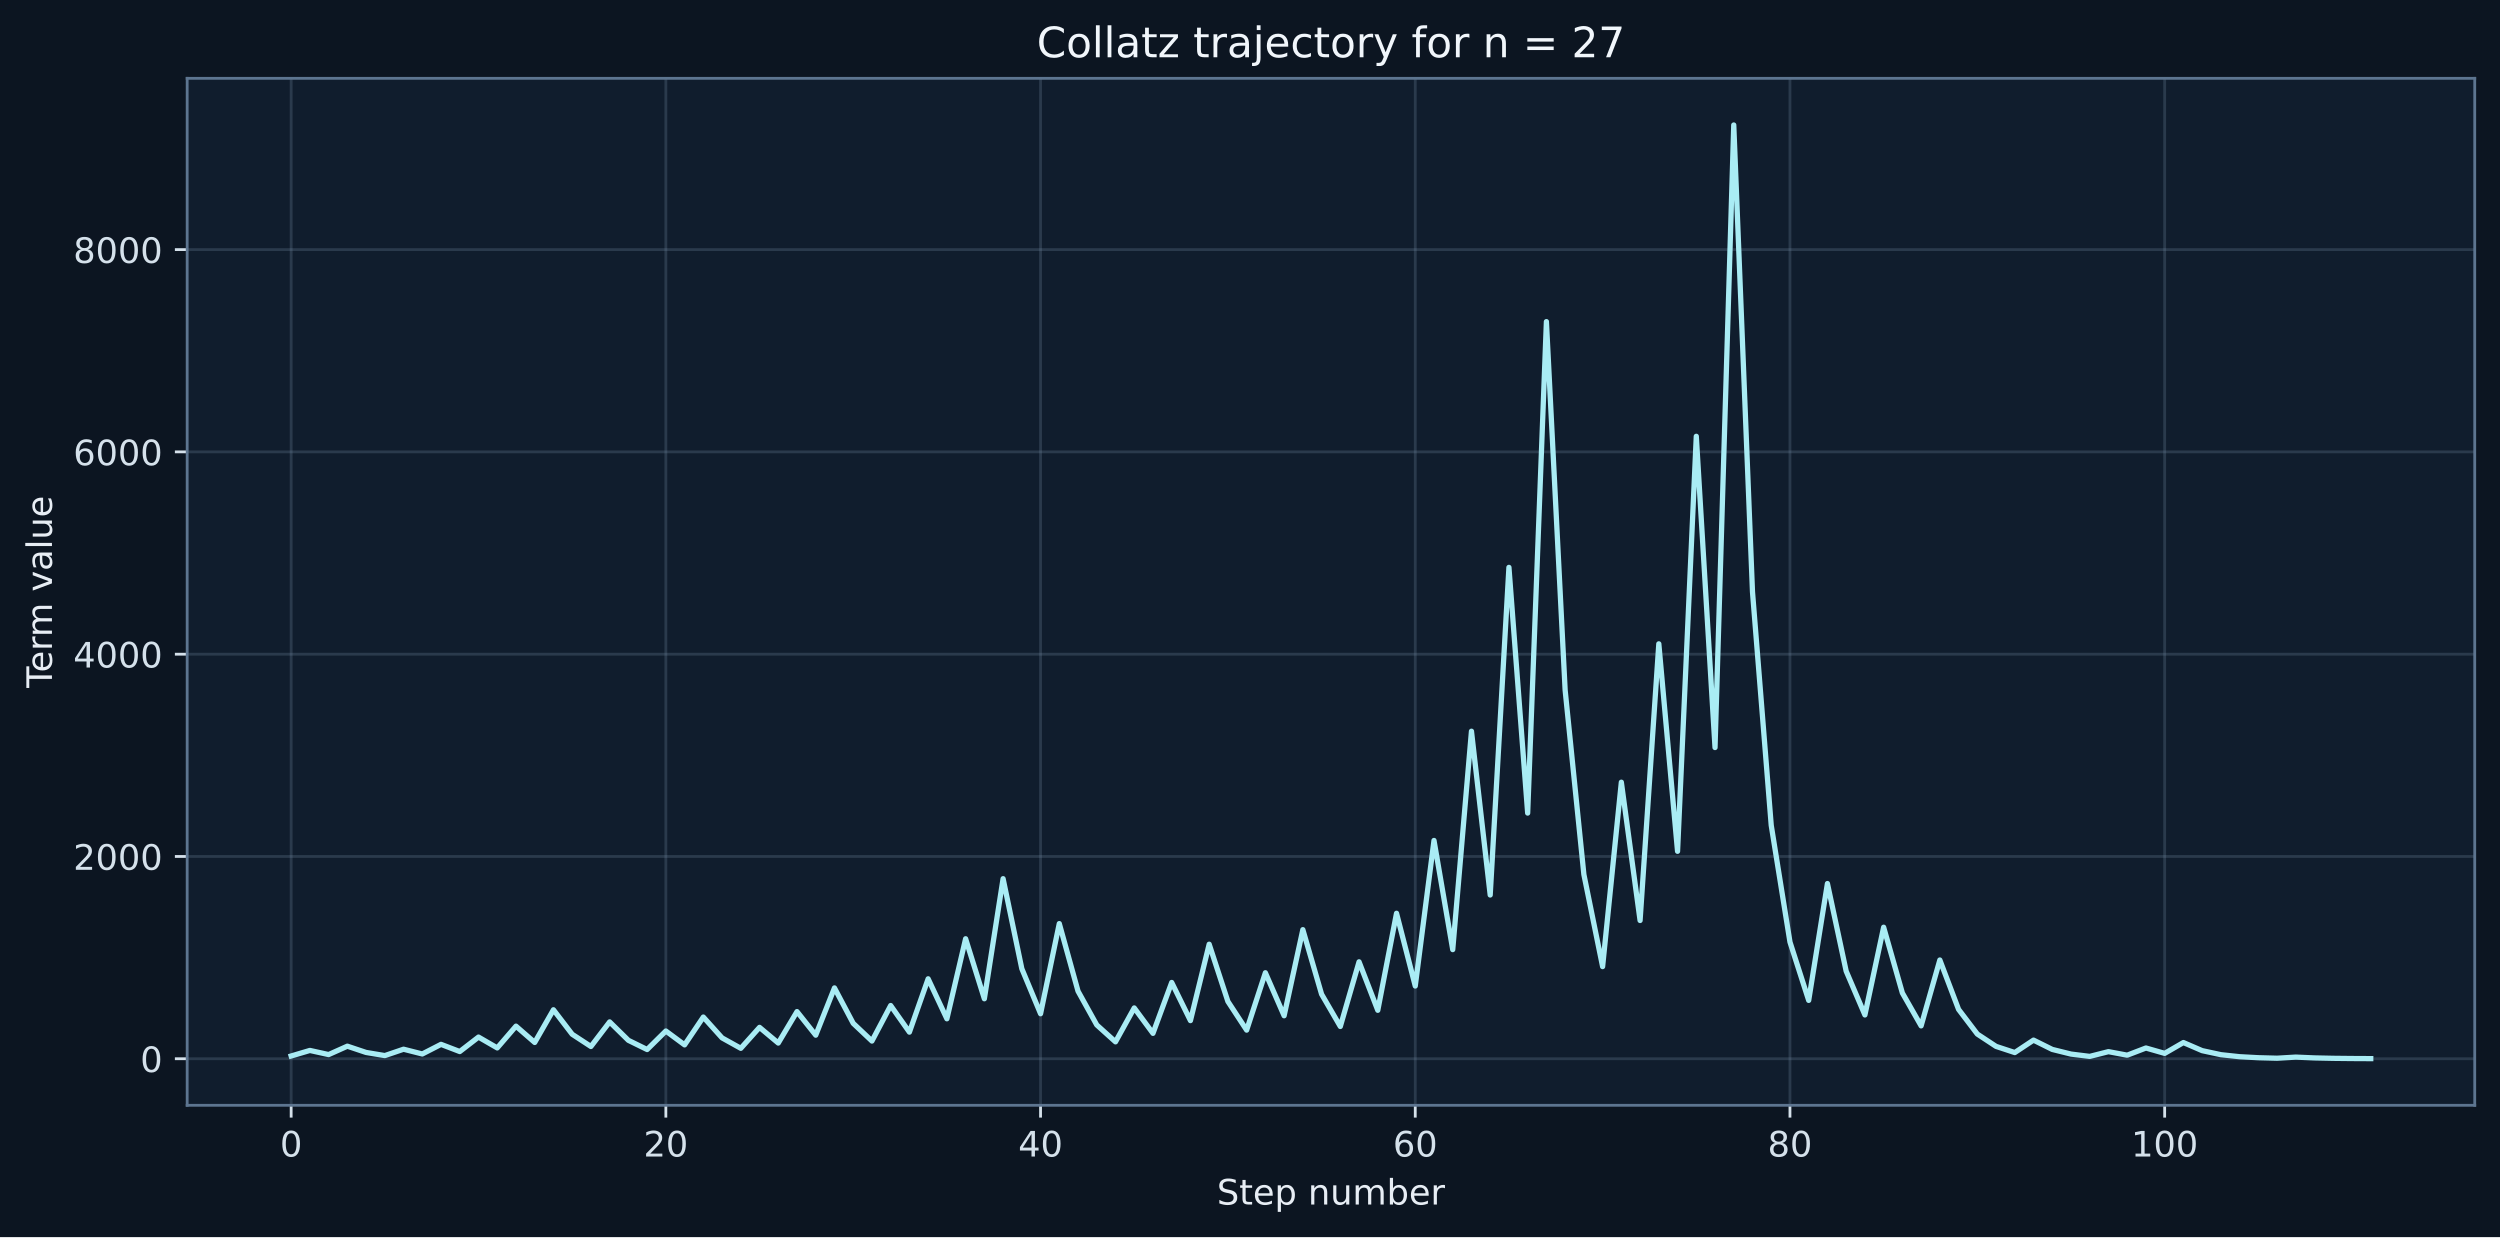
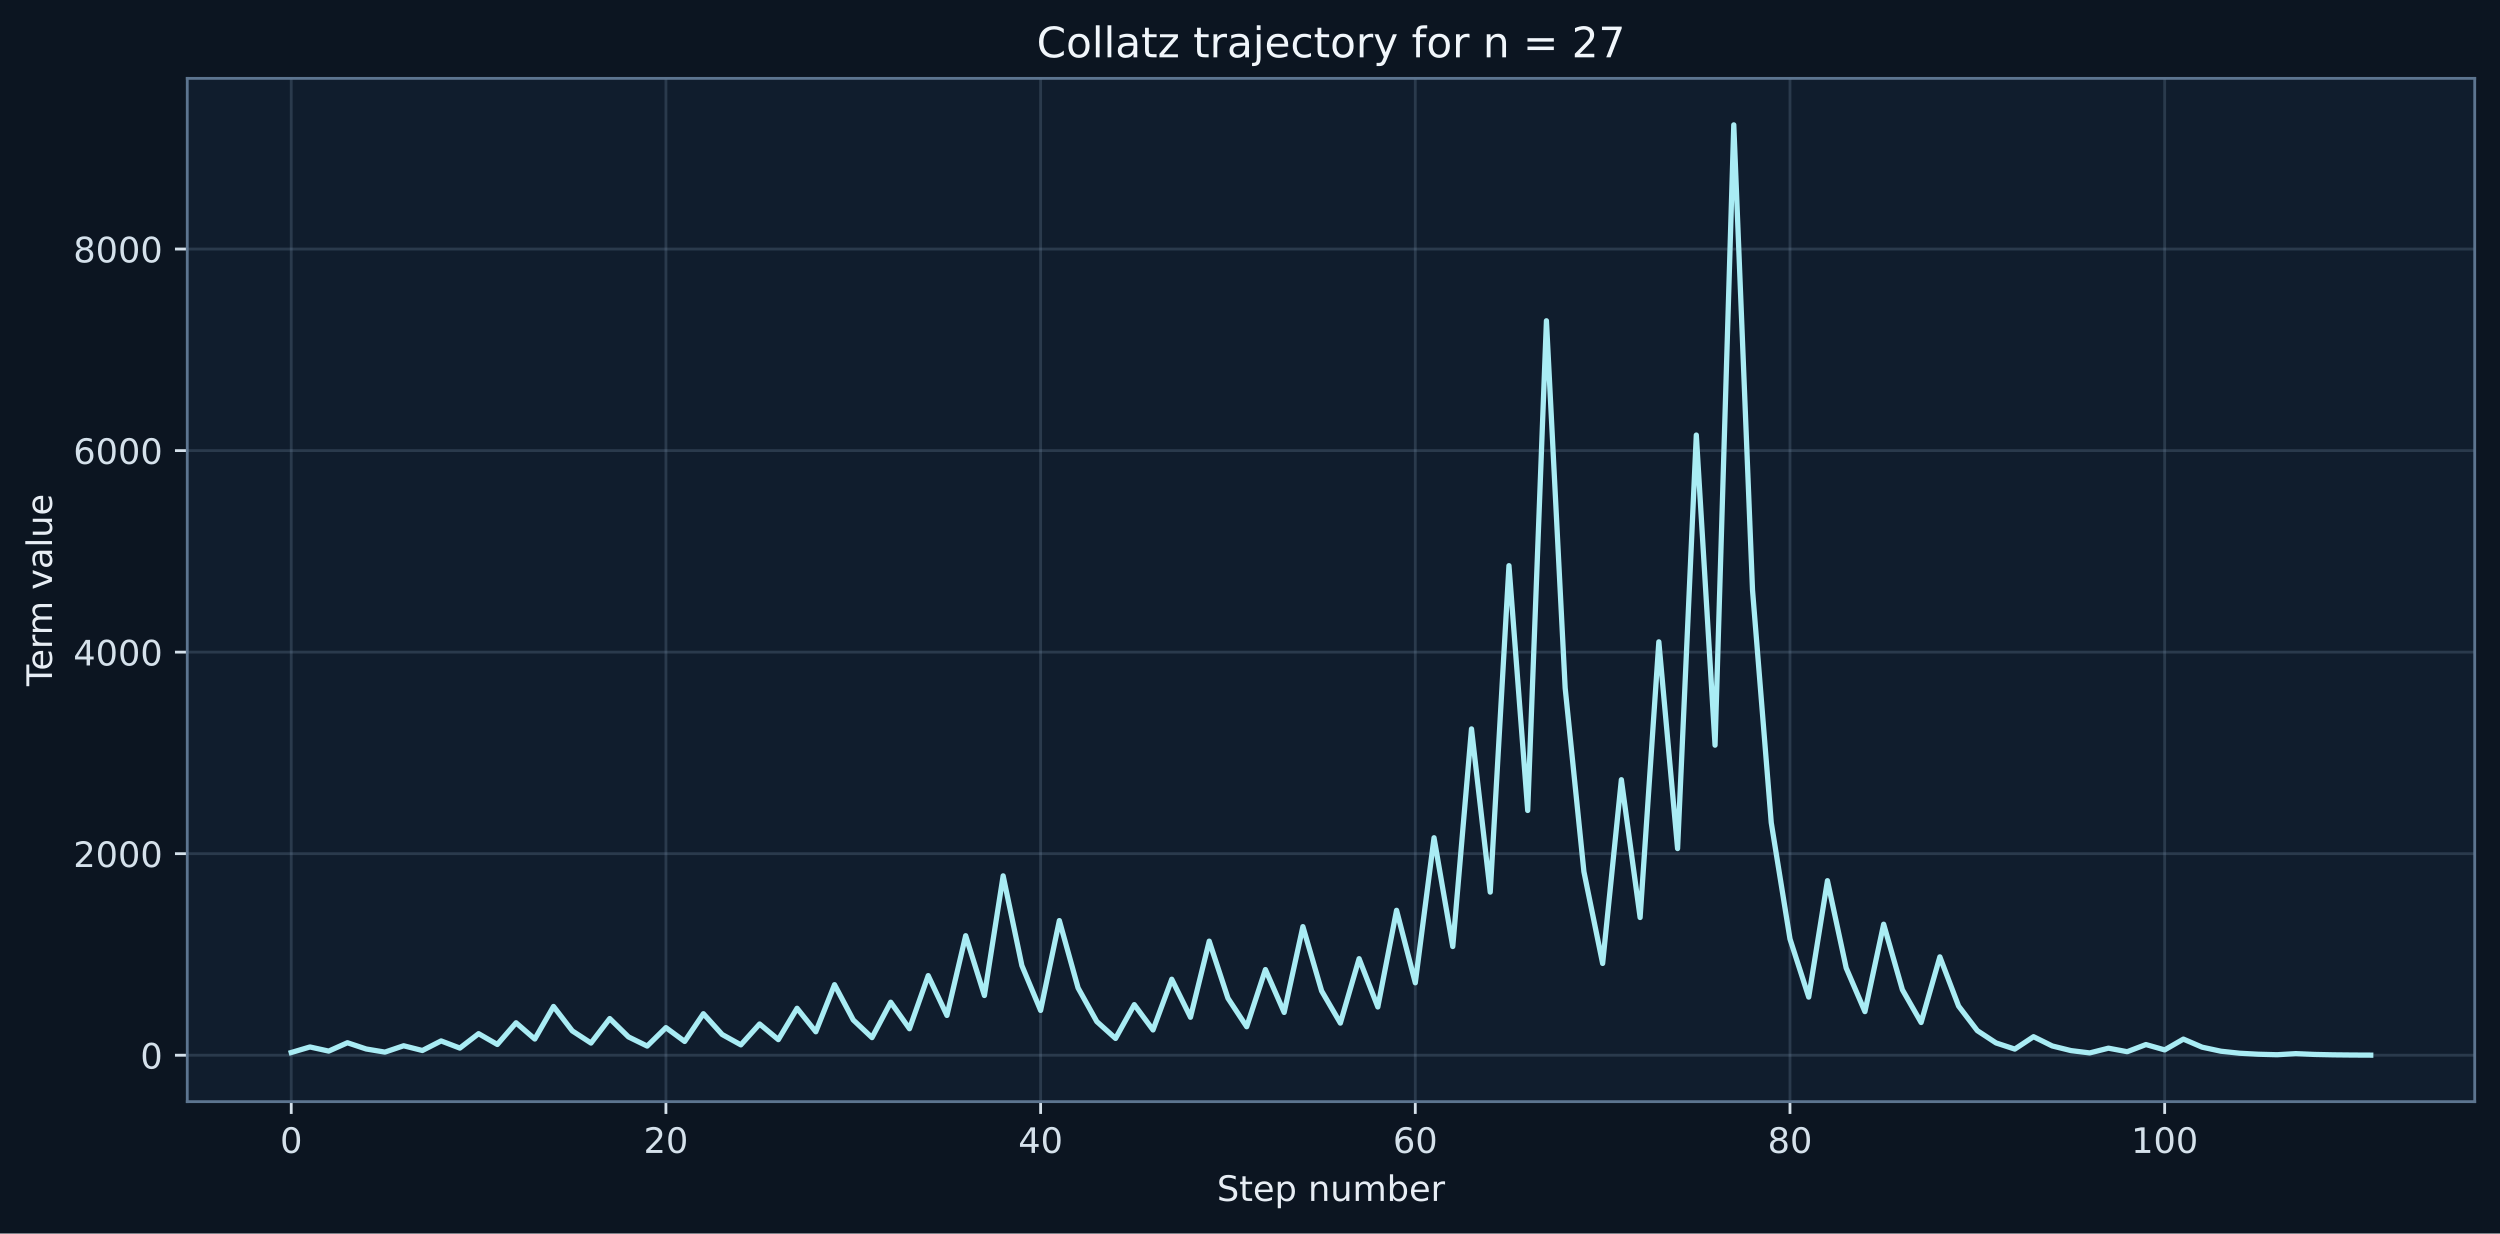
- <svg xmlns="http://www.w3.org/2000/svg" xmlns:xlink="http://www.w3.org/1999/xlink" width="712.288pt" height="352.474pt" viewBox="0 0 712.288 352.474" version="1.1">
+ <svg xmlns="http://www.w3.org/2000/svg" xmlns:xlink="http://www.w3.org/1999/xlink" width="711.928pt" height="351.274pt" viewBox="0 0 711.928 351.274" version="1.1">
  <defs>
    <style type="text/css">*{stroke-linejoin: round; stroke-linecap: butt}</style>
  </defs>
  <g id="figure_1">
    <g id="patch_1">
-       <path d="M 0 352.474  L 712.288 352.474  L 712.288 0  L 0 0  z " style="fill: #0c1521" />
+       <path d="M 0 351.274  L 711.928 351.274  L 711.928 0  L 0 0  z " style="fill: #0c1521" />
    </g>
    <g id="axes_1">
      <g id="patch_2">
-         <path d="M 53.328 314.918  L 705.088 314.918  L 705.088 22.318  L 53.328 22.318  z " style="fill: #101d2d" />
+         <path d="M 53.328 313.718  L 704.728 313.718  L 704.728 22.318  L 53.328 22.318  z " style="fill: #101d2d" />
      </g>
      <g id="matplotlib.axis_1">
        <g id="xtick_1">
          <g id="line2d_1">
-             <path d="M 82.954 314.918  L 82.954 22.318  " clip-path="url(#pbaf31ccb23)" style="fill: none; stroke: #7890a8; stroke-opacity: 0.25; stroke-width: 0.8; stroke-linecap: square" />
+             <path d="M 82.937 313.718  L 82.937 22.318  " clip-path="url(#pb52a58d9bf)" style="fill: none; stroke: #7890a8; stroke-opacity: 0.25; stroke-width: 0.8; stroke-linecap: square" />
          </g>
          <g id="line2d_2">
            <defs>
-               <path id="me845c87d7f" d="M 0 0  L 0 3.5  " style="stroke: #d5e1eb; stroke-width: 0.8" />
+               <path id="m2ff0a67475" d="M 0 0  L 0 3.5  " style="stroke: #d5e1eb; stroke-width: 0.8" />
            </defs>
            <g>
-               <use xlink:href="#me845c87d7f" x="82.954" y="314.918" style="fill: #d5e1eb; stroke: #d5e1eb; stroke-width: 0.8" />
+               <use xlink:href="#m2ff0a67475" x="82.937" y="313.718" style="fill: #d5e1eb; stroke: #d5e1eb; stroke-width: 0.8" />
            </g>
          </g>
          <g id="text_1">
-             <g style="fill: #d5e1eb" transform="translate(79.77233 329.5166) scale(0.1 -0.1)">
+             <g style="fill: #d5e1eb" transform="translate(79.75597 328.3166) scale(0.1 -0.1)">
              <defs>
                <path id="DejaVuSans-30" d="M 2034 4250  Q 1547 4250 1301 3770  Q 1056 3291 1056 2328  Q 1056 1369 1301 889  Q 1547 409 2034 409  Q 2525 409 2770 889  Q 3016 1369 3016 2328  Q 3016 3291 2770 3770  Q 2525 4250 2034 4250  z M 2034 4750  Q 2819 4750 3233 4129  Q 3647 3509 3647 2328  Q 3647 1150 3233 529  Q 2819 -91 2034 -91  Q 1250 -91 836 529  Q 422 1150 422 2328  Q 422 3509 836 4129  Q 1250 4750 2034 4750  z " transform="scale(0.015625)" />
              </defs>
              <use xlink:href="#DejaVuSans-30" />
            </g>
          </g>
        </g>
        <g id="xtick_2">
          <g id="line2d_3">
-             <path d="M 189.712 314.918  L 189.712 22.318  " clip-path="url(#pbaf31ccb23)" style="fill: none; stroke: #7890a8; stroke-opacity: 0.25; stroke-width: 0.8; stroke-linecap: square" />
+             <path d="M 189.637 313.718  L 189.637 22.318  " clip-path="url(#pb52a58d9bf)" style="fill: none; stroke: #7890a8; stroke-opacity: 0.25; stroke-width: 0.8; stroke-linecap: square" />
          </g>
          <g id="line2d_4">
            <g>
-               <use xlink:href="#me845c87d7f" x="189.712" y="314.918" style="fill: #d5e1eb; stroke: #d5e1eb; stroke-width: 0.8" />
+               <use xlink:href="#m2ff0a67475" x="189.637" y="313.718" style="fill: #d5e1eb; stroke: #d5e1eb; stroke-width: 0.8" />
            </g>
          </g>
          <g id="text_2">
-             <g style="fill: #d5e1eb" transform="translate(183.3495 329.5166) scale(0.1 -0.1)">
+             <g style="fill: #d5e1eb" transform="translate(183.2741 328.3166) scale(0.1 -0.1)">
              <defs>
                <path id="DejaVuSans-32" d="M 1228 531  L 3431 531  L 3431 0  L 469 0  L 469 531  Q 828 903 1448 1529  Q 2069 2156 2228 2338  Q 2531 2678 2651 2914  Q 2772 3150 2772 3378  Q 2772 3750 2511 3984  Q 2250 4219 1831 4219  Q 1534 4219 1204 4116  Q 875 4013 500 3803  L 500 4441  Q 881 4594 1212 4672  Q 1544 4750 1819 4750  Q 2544 4750 2975 4387  Q 3406 4025 3406 3419  Q 3406 3131 3298 2873  Q 3191 2616 2906 2266  Q 2828 2175 2409 1742  Q 1991 1309 1228 531  z " transform="scale(0.015625)" />
              </defs>
              <use xlink:href="#DejaVuSans-32" />
              <use xlink:href="#DejaVuSans-30" transform="translate(63.62305 0)" />
            </g>
          </g>
        </g>
        <g id="xtick_3">
          <g id="line2d_5">
-             <path d="M 296.47 314.918  L 296.47 22.318  " clip-path="url(#pbaf31ccb23)" style="fill: none; stroke: #7890a8; stroke-opacity: 0.25; stroke-width: 0.8; stroke-linecap: square" />
+             <path d="M 296.336 313.718  L 296.336 22.318  " clip-path="url(#pb52a58d9bf)" style="fill: none; stroke: #7890a8; stroke-opacity: 0.25; stroke-width: 0.8; stroke-linecap: square" />
          </g>
          <g id="line2d_6">
            <g>
-               <use xlink:href="#me845c87d7f" x="296.47" y="314.918" style="fill: #d5e1eb; stroke: #d5e1eb; stroke-width: 0.8" />
+               <use xlink:href="#m2ff0a67475" x="296.336" y="313.718" style="fill: #d5e1eb; stroke: #d5e1eb; stroke-width: 0.8" />
            </g>
          </g>
          <g id="text_3">
-             <g style="fill: #d5e1eb" transform="translate(290.1079 329.5166) scale(0.1 -0.1)">
+             <g style="fill: #d5e1eb" transform="translate(289.9736 328.3166) scale(0.1 -0.1)">
              <defs>
                <path id="DejaVuSans-34" d="M 2419 4116  L 825 1625  L 2419 1625  L 2419 4116  z M 2253 4666  L 3047 4666  L 3047 1625  L 3713 1625  L 3713 1100  L 3047 1100  L 3047 0  L 2419 0  L 2419 1100  L 313 1100  L 313 1709  L 2253 4666  z " transform="scale(0.015625)" />
              </defs>
              <use xlink:href="#DejaVuSans-34" />
              <use xlink:href="#DejaVuSans-30" transform="translate(63.62305 0)" />
            </g>
          </g>
        </g>
        <g id="xtick_4">
          <g id="line2d_7">
-             <path d="M 403.229 314.918  L 403.229 22.318  " clip-path="url(#pbaf31ccb23)" style="fill: none; stroke: #7890a8; stroke-opacity: 0.25; stroke-width: 0.8; stroke-linecap: square" />
+             <path d="M 403.035 313.718  L 403.035 22.318  " clip-path="url(#pb52a58d9bf)" style="fill: none; stroke: #7890a8; stroke-opacity: 0.25; stroke-width: 0.8; stroke-linecap: square" />
          </g>
          <g id="line2d_8">
            <g>
-               <use xlink:href="#me845c87d7f" x="403.229" y="314.918" style="fill: #d5e1eb; stroke: #d5e1eb; stroke-width: 0.8" />
+               <use xlink:href="#m2ff0a67475" x="403.035" y="313.718" style="fill: #d5e1eb; stroke: #d5e1eb; stroke-width: 0.8" />
            </g>
          </g>
          <g id="text_4">
-             <g style="fill: #d5e1eb" transform="translate(396.8663 329.5166) scale(0.1 -0.1)">
+             <g style="fill: #d5e1eb" transform="translate(396.673 328.3166) scale(0.1 -0.1)">
              <defs>
                <path id="DejaVuSans-36" d="M 2113 2584  Q 1688 2584 1439 2293  Q 1191 2003 1191 1497  Q 1191 994 1439 701  Q 1688 409 2113 409  Q 2538 409 2786 701  Q 3034 994 3034 1497  Q 3034 2003 2786 2293  Q 2538 2584 2113 2584  z M 3366 4563  L 3366 3988  Q 3128 4100 2886 4159  Q 2644 4219 2406 4219  Q 1781 4219 1451 3797  Q 1122 3375 1075 2522  Q 1259 2794 1537 2939  Q 1816 3084 2150 3084  Q 2853 3084 3261 2657  Q 3669 2231 3669 1497  Q 3669 778 3244 343  Q 2819 -91 2113 -91  Q 1303 -91 875 529  Q 447 1150 447 2328  Q 447 3434 972 4092  Q 1497 4750 2381 4750  Q 2619 4750 2861 4703  Q 3103 4656 3366 4563  z " transform="scale(0.015625)" />
              </defs>
              <use xlink:href="#DejaVuSans-36" />
              <use xlink:href="#DejaVuSans-30" transform="translate(63.62305 0)" />
            </g>
          </g>
        </g>
        <g id="xtick_5">
          <g id="line2d_9">
-             <path d="M 509.987 314.918  L 509.987 22.318  " clip-path="url(#pbaf31ccb23)" style="fill: none; stroke: #7890a8; stroke-opacity: 0.25; stroke-width: 0.8; stroke-linecap: square" />
+             <path d="M 509.735 313.718  L 509.735 22.318  " clip-path="url(#pb52a58d9bf)" style="fill: none; stroke: #7890a8; stroke-opacity: 0.25; stroke-width: 0.8; stroke-linecap: square" />
          </g>
          <g id="line2d_10">
            <g>
-               <use xlink:href="#me845c87d7f" x="509.987" y="314.918" style="fill: #d5e1eb; stroke: #d5e1eb; stroke-width: 0.8" />
+               <use xlink:href="#m2ff0a67475" x="509.735" y="313.718" style="fill: #d5e1eb; stroke: #d5e1eb; stroke-width: 0.8" />
            </g>
          </g>
          <g id="text_5">
-             <g style="fill: #d5e1eb" transform="translate(503.6247 329.5166) scale(0.1 -0.1)">
+             <g style="fill: #d5e1eb" transform="translate(503.3724 328.3166) scale(0.1 -0.1)">
              <defs>
                <path id="DejaVuSans-38" d="M 2034 2216  Q 1584 2216 1326 1975  Q 1069 1734 1069 1313  Q 1069 891 1326 650  Q 1584 409 2034 409  Q 2484 409 2743 651  Q 3003 894 3003 1313  Q 3003 1734 2745 1975  Q 2488 2216 2034 2216  z M 1403 2484  Q 997 2584 770 2862  Q 544 3141 544 3541  Q 544 4100 942 4425  Q 1341 4750 2034 4750  Q 2731 4750 3128 4425  Q 3525 4100 3525 3541  Q 3525 3141 3298 2862  Q 3072 2584 2669 2484  Q 3125 2378 3379 2068  Q 3634 1759 3634 1313  Q 3634 634 3220 271  Q 2806 -91 2034 -91  Q 1263 -91 848 271  Q 434 634 434 1313  Q 434 1759 690 2068  Q 947 2378 1403 2484  z M 1172 3481  Q 1172 3119 1398 2916  Q 1625 2713 2034 2713  Q 2441 2713 2670 2916  Q 2900 3119 2900 3481  Q 2900 3844 2670 4047  Q 2441 4250 2034 4250  Q 1625 4250 1398 4047  Q 1172 3844 1172 3481  z " transform="scale(0.015625)" />
              </defs>
              <use xlink:href="#DejaVuSans-38" />
              <use xlink:href="#DejaVuSans-30" transform="translate(63.62305 0)" />
            </g>
          </g>
        </g>
        <g id="xtick_6">
          <g id="line2d_11">
-             <path d="M 616.746 314.918  L 616.746 22.318  " clip-path="url(#pbaf31ccb23)" style="fill: none; stroke: #7890a8; stroke-opacity: 0.25; stroke-width: 0.8; stroke-linecap: square" />
+             <path d="M 616.434 313.718  L 616.434 22.318  " clip-path="url(#pb52a58d9bf)" style="fill: none; stroke: #7890a8; stroke-opacity: 0.25; stroke-width: 0.8; stroke-linecap: square" />
          </g>
          <g id="line2d_12">
            <g>
-               <use xlink:href="#me845c87d7f" x="616.746" y="314.918" style="fill: #d5e1eb; stroke: #d5e1eb; stroke-width: 0.8" />
+               <use xlink:href="#m2ff0a67475" x="616.434" y="313.718" style="fill: #d5e1eb; stroke: #d5e1eb; stroke-width: 0.8" />
            </g>
          </g>
          <g id="text_6">
-             <g style="fill: #d5e1eb" transform="translate(607.2018 329.5166) scale(0.1 -0.1)">
+             <g style="fill: #d5e1eb" transform="translate(606.8906 328.3166) scale(0.1 -0.1)">
              <defs>
                <path id="DejaVuSans-31" d="M 794 531  L 1825 531  L 1825 4091  L 703 3866  L 703 4441  L 1819 4666  L 2450 4666  L 2450 531  L 3481 531  L 3481 0  L 794 0  L 794 531  z " transform="scale(0.015625)" />
              </defs>
              <use xlink:href="#DejaVuSans-31" />
              <use xlink:href="#DejaVuSans-30" transform="translate(63.62305 0)" />
              <use xlink:href="#DejaVuSans-30" transform="translate(127.2461 0)" />
            </g>
          </g>
        </g>
        <g id="text_7">
-           <g style="fill: #e7edf4" transform="translate(346.7198 343.1947) scale(0.1 -0.1)">
+           <g style="fill: #e7edf4" transform="translate(346.5398 341.9947) scale(0.1 -0.1)">
            <defs>
              <path id="DejaVuSans-53" d="M 3425 4513  L 3425 3897  Q 3066 4069 2747 4153  Q 2428 4238 2131 4238  Q 1616 4238 1336 4038  Q 1056 3838 1056 3469  Q 1056 3159 1242 3001  Q 1428 2844 1947 2747  L 2328 2669  Q 3034 2534 3370 2195  Q 3706 1856 3706 1288  Q 3706 609 3251 259  Q 2797 -91 1919 -91  Q 1588 -91 1214 -16  Q 841 59 441 206  L 441 856  Q 825 641 1194 531  Q 1563 422 1919 422  Q 2459 422 2753 634  Q 3047 847 3047 1241  Q 3047 1584 2836 1778  Q 2625 1972 2144 2069  L 1759 2144  Q 1053 2284 737 2584  Q 422 2884 422 3419  Q 422 4038 858 4394  Q 1294 4750 2059 4750  Q 2388 4750 2728 4690  Q 3069 4631 3425 4513  z " transform="scale(0.015625)" />
              <path id="DejaVuSans-74" d="M 1172 4494  L 1172 3500  L 2356 3500  L 2356 3053  L 1172 3053  L 1172 1153  Q 1172 725 1289 603  Q 1406 481 1766 481  L 2356 481  L 2356 0  L 1766 0  Q 1100 0 847 248  Q 594 497 594 1153  L 594 3053  L 172 3053  L 172 3500  L 594 3500  L 594 4494  L 1172 4494  z " transform="scale(0.015625)" />
              <path id="DejaVuSans-65" d="M 3597 1894  L 3597 1613  L 953 1613  Q 991 1019 1311 708  Q 1631 397 2203 397  Q 2534 397 2845 478  Q 3156 559 3463 722  L 3463 178  Q 3153 47 2828 -22  Q 2503 -91 2169 -91  Q 1331 -91 842 396  Q 353 884 353 1716  Q 353 2575 817 3079  Q 1281 3584 2069 3584  Q 2775 3584 3186 3129  Q 3597 2675 3597 1894  z M 3022 2063  Q 3016 2534 2758 2815  Q 2500 3097 2075 3097  Q 1594 3097 1305 2825  Q 1016 2553 972 2059  L 3022 2063  z " transform="scale(0.015625)" />
              <path id="DejaVuSans-70" d="M 1159 525  L 1159 -1331  L 581 -1331  L 581 3500  L 1159 3500  L 1159 2969  Q 1341 3281 1617 3432  Q 1894 3584 2278 3584  Q 2916 3584 3314 3078  Q 3713 2572 3713 1747  Q 3713 922 3314 415  Q 2916 -91 2278 -91  Q 1894 -91 1617 61  Q 1341 213 1159 525  z M 3116 1747  Q 3116 2381 2855 2742  Q 2594 3103 2138 3103  Q 1681 3103 1420 2742  Q 1159 2381 1159 1747  Q 1159 1113 1420 752  Q 1681 391 2138 391  Q 2594 391 2855 752  Q 3116 1113 3116 1747  z " transform="scale(0.015625)" />
              <path id="DejaVuSans-20" transform="scale(0.015625)" />
              <path id="DejaVuSans-6e" d="M 3513 2113  L 3513 0  L 2938 0  L 2938 2094  Q 2938 2591 2744 2837  Q 2550 3084 2163 3084  Q 1697 3084 1428 2787  Q 1159 2491 1159 1978  L 1159 0  L 581 0  L 581 3500  L 1159 3500  L 1159 2956  Q 1366 3272 1645 3428  Q 1925 3584 2291 3584  Q 2894 3584 3203 3211  Q 3513 2838 3513 2113  z " transform="scale(0.015625)" />
              <path id="DejaVuSans-75" d="M 544 1381  L 544 3500  L 1119 3500  L 1119 1403  Q 1119 906 1312 657  Q 1506 409 1894 409  Q 2359 409 2629 706  Q 2900 1003 2900 1516  L 2900 3500  L 3475 3500  L 3475 0  L 2900 0  L 2900 538  Q 2691 219 2414 64  Q 2138 -91 1772 -91  Q 1169 -91 856 284  Q 544 659 544 1381  z M 1991 3584  L 1991 3584  z " transform="scale(0.015625)" />
              <path id="DejaVuSans-6d" d="M 3328 2828  Q 3544 3216 3844 3400  Q 4144 3584 4550 3584  Q 5097 3584 5394 3201  Q 5691 2819 5691 2113  L 5691 0  L 5113 0  L 5113 2094  Q 5113 2597 4934 2840  Q 4756 3084 4391 3084  Q 3944 3084 3684 2787  Q 3425 2491 3425 1978  L 3425 0  L 2847 0  L 2847 2094  Q 2847 2600 2669 2842  Q 2491 3084 2119 3084  Q 1678 3084 1418 2786  Q 1159 2488 1159 1978  L 1159 0  L 581 0  L 581 3500  L 1159 3500  L 1159 2956  Q 1356 3278 1631 3431  Q 1906 3584 2284 3584  Q 2666 3584 2933 3390  Q 3200 3197 3328 2828  z " transform="scale(0.015625)" />
              <path id="DejaVuSans-62" d="M 3116 1747  Q 3116 2381 2855 2742  Q 2594 3103 2138 3103  Q 1681 3103 1420 2742  Q 1159 2381 1159 1747  Q 1159 1113 1420 752  Q 1681 391 2138 391  Q 2594 391 2855 752  Q 3116 1113 3116 1747  z M 1159 2969  Q 1341 3281 1617 3432  Q 1894 3584 2278 3584  Q 2916 3584 3314 3078  Q 3713 2572 3713 1747  Q 3713 922 3314 415  Q 2916 -91 2278 -91  Q 1894 -91 1617 61  Q 1341 213 1159 525  L 1159 0  L 581 0  L 581 4863  L 1159 4863  L 1159 2969  z " transform="scale(0.015625)" />
              <path id="DejaVuSans-72" d="M 2631 2963  Q 2534 3019 2420 3045  Q 2306 3072 2169 3072  Q 1681 3072 1420 2755  Q 1159 2438 1159 1844  L 1159 0  L 581 0  L 581 3500  L 1159 3500  L 1159 2956  Q 1341 3275 1631 3429  Q 1922 3584 2338 3584  Q 2397 3584 2469 3576  Q 2541 3569 2628 3553  L 2631 2963  z " transform="scale(0.015625)" />
            </defs>
            <use xlink:href="#DejaVuSans-53" />
            <use xlink:href="#DejaVuSans-74" transform="translate(63.47656 0)" />
            <use xlink:href="#DejaVuSans-65" transform="translate(102.6855 0)" />
            <use xlink:href="#DejaVuSans-70" transform="translate(164.209 0)" />
            <use xlink:href="#DejaVuSans-20" transform="translate(227.6855 0)" />
            <use xlink:href="#DejaVuSans-6e" transform="translate(259.4727 0)" />
            <use xlink:href="#DejaVuSans-75" transform="translate(322.8516 0)" />
            <use xlink:href="#DejaVuSans-6d" transform="translate(386.2305 0)" />
            <use xlink:href="#DejaVuSans-62" transform="translate(483.6426 0)" />
            <use xlink:href="#DejaVuSans-65" transform="translate(547.1191 0)" />
            <use xlink:href="#DejaVuSans-72" transform="translate(608.6426 0)" />
          </g>
        </g>
      </g>
      <g id="matplotlib.axis_2">
        <g id="ytick_1">
          <g id="line2d_13">
-             <path d="M 53.328 301.647  L 705.088 301.647  " clip-path="url(#pbaf31ccb23)" style="fill: none; stroke: #7890a8; stroke-opacity: 0.25; stroke-width: 0.8; stroke-linecap: square" />
+             <path d="M 53.328 300.501  L 704.728 300.501  " clip-path="url(#pb52a58d9bf)" style="fill: none; stroke: #7890a8; stroke-opacity: 0.25; stroke-width: 0.8; stroke-linecap: square" />
          </g>
          <g id="line2d_14">
            <defs>
-               <path id="mff8e894d82" d="M 0 0  L -3.5 0  " style="stroke: #d5e1eb; stroke-width: 0.8" />
+               <path id="mfd8c46a9e0" d="M 0 0  L -3.5 0  " style="stroke: #d5e1eb; stroke-width: 0.8" />
            </defs>
            <g>
-               <use xlink:href="#mff8e894d82" x="53.328" y="301.647" style="fill: #d5e1eb; stroke: #d5e1eb; stroke-width: 0.8" />
+               <use xlink:href="#mfd8c46a9e0" x="53.328" y="300.501" style="fill: #d5e1eb; stroke: #d5e1eb; stroke-width: 0.8" />
            </g>
          </g>
          <g id="text_8">
-             <g style="fill: #d5e1eb" transform="translate(39.96563 305.4462) scale(0.1 -0.1)">
+             <g style="fill: #d5e1eb" transform="translate(39.96563 304.3006) scale(0.1 -0.1)">
              <use xlink:href="#DejaVuSans-30" />
            </g>
          </g>
        </g>
        <g id="ytick_2">
          <g id="line2d_15">
-             <path d="M 53.328 244.015  L 705.088 244.015  " clip-path="url(#pbaf31ccb23)" style="fill: none; stroke: #7890a8; stroke-opacity: 0.25; stroke-width: 0.8; stroke-linecap: square" />
+             <path d="M 53.328 243.106  L 704.728 243.106  " clip-path="url(#pb52a58d9bf)" style="fill: none; stroke: #7890a8; stroke-opacity: 0.25; stroke-width: 0.8; stroke-linecap: square" />
          </g>
          <g id="line2d_16">
            <g>
-               <use xlink:href="#mff8e894d82" x="53.328" y="244.015" style="fill: #d5e1eb; stroke: #d5e1eb; stroke-width: 0.8" />
+               <use xlink:href="#mfd8c46a9e0" x="53.328" y="243.106" style="fill: #d5e1eb; stroke: #d5e1eb; stroke-width: 0.8" />
            </g>
          </g>
          <g id="text_9">
-             <g style="fill: #d5e1eb" transform="translate(20.87813 247.8143) scale(0.1 -0.1)">
+             <g style="fill: #d5e1eb" transform="translate(20.87813 246.9051) scale(0.1 -0.1)">
              <use xlink:href="#DejaVuSans-32" />
              <use xlink:href="#DejaVuSans-30" transform="translate(63.62305 0)" />
              <use xlink:href="#DejaVuSans-30" transform="translate(127.2461 0)" />
              <use xlink:href="#DejaVuSans-30" transform="translate(190.8691 0)" />
            </g>
          </g>
        </g>
        <g id="ytick_3">
          <g id="line2d_17">
-             <path d="M 53.328 186.383  L 705.088 186.383  " clip-path="url(#pbaf31ccb23)" style="fill: none; stroke: #7890a8; stroke-opacity: 0.25; stroke-width: 0.8; stroke-linecap: square" />
+             <path d="M 53.328 185.71  L 704.728 185.71  " clip-path="url(#pb52a58d9bf)" style="fill: none; stroke: #7890a8; stroke-opacity: 0.25; stroke-width: 0.8; stroke-linecap: square" />
          </g>
          <g id="line2d_18">
            <g>
-               <use xlink:href="#mff8e894d82" x="53.328" y="186.383" style="fill: #d5e1eb; stroke: #d5e1eb; stroke-width: 0.8" />
+               <use xlink:href="#mfd8c46a9e0" x="53.328" y="185.71" style="fill: #d5e1eb; stroke: #d5e1eb; stroke-width: 0.8" />
            </g>
          </g>
          <g id="text_10">
-             <g style="fill: #d5e1eb" transform="translate(20.87813 190.1824) scale(0.1 -0.1)">
+             <g style="fill: #d5e1eb" transform="translate(20.87813 189.5095) scale(0.1 -0.1)">
              <use xlink:href="#DejaVuSans-34" />
              <use xlink:href="#DejaVuSans-30" transform="translate(63.62305 0)" />
              <use xlink:href="#DejaVuSans-30" transform="translate(127.2461 0)" />
              <use xlink:href="#DejaVuSans-30" transform="translate(190.8691 0)" />
            </g>
          </g>
        </g>
        <g id="ytick_4">
          <g id="line2d_19">
-             <path d="M 53.328 128.751  L 705.088 128.751  " clip-path="url(#pbaf31ccb23)" style="fill: none; stroke: #7890a8; stroke-opacity: 0.25; stroke-width: 0.8; stroke-linecap: square" />
+             <path d="M 53.328 128.315  L 704.728 128.315  " clip-path="url(#pb52a58d9bf)" style="fill: none; stroke: #7890a8; stroke-opacity: 0.25; stroke-width: 0.8; stroke-linecap: square" />
          </g>
          <g id="line2d_20">
            <g>
-               <use xlink:href="#mff8e894d82" x="53.328" y="128.751" style="fill: #d5e1eb; stroke: #d5e1eb; stroke-width: 0.8" />
+               <use xlink:href="#mfd8c46a9e0" x="53.328" y="128.315" style="fill: #d5e1eb; stroke: #d5e1eb; stroke-width: 0.8" />
            </g>
          </g>
          <g id="text_11">
-             <g style="fill: #d5e1eb" transform="translate(20.87813 132.5505) scale(0.1 -0.1)">
+             <g style="fill: #d5e1eb" transform="translate(20.87813 132.114) scale(0.1 -0.1)">
              <use xlink:href="#DejaVuSans-36" />
              <use xlink:href="#DejaVuSans-30" transform="translate(63.62305 0)" />
              <use xlink:href="#DejaVuSans-30" transform="translate(127.2461 0)" />
              <use xlink:href="#DejaVuSans-30" transform="translate(190.8691 0)" />
            </g>
          </g>
        </g>
        <g id="ytick_5">
          <g id="line2d_21">
-             <path d="M 53.328 71.119  L 705.088 71.119  " clip-path="url(#pbaf31ccb23)" style="fill: none; stroke: #7890a8; stroke-opacity: 0.25; stroke-width: 0.8; stroke-linecap: square" />
+             <path d="M 53.328 70.919  L 704.728 70.919  " clip-path="url(#pb52a58d9bf)" style="fill: none; stroke: #7890a8; stroke-opacity: 0.25; stroke-width: 0.8; stroke-linecap: square" />
          </g>
          <g id="line2d_22">
            <g>
-               <use xlink:href="#mff8e894d82" x="53.328" y="71.119" style="fill: #d5e1eb; stroke: #d5e1eb; stroke-width: 0.8" />
+               <use xlink:href="#mfd8c46a9e0" x="53.328" y="70.919" style="fill: #d5e1eb; stroke: #d5e1eb; stroke-width: 0.8" />
            </g>
          </g>
          <g id="text_12">
-             <g style="fill: #d5e1eb" transform="translate(20.87813 74.91859) scale(0.1 -0.1)">
+             <g style="fill: #d5e1eb" transform="translate(20.87813 74.71845) scale(0.1 -0.1)">
              <use xlink:href="#DejaVuSans-38" />
              <use xlink:href="#DejaVuSans-30" transform="translate(63.62305 0)" />
              <use xlink:href="#DejaVuSans-30" transform="translate(127.2461 0)" />
              <use xlink:href="#DejaVuSans-30" transform="translate(190.8691 0)" />
            </g>
          </g>
        </g>
        <g id="text_13">
-           <g style="fill: #e7edf4" transform="translate(14.79844 195.9837) rotate(-90) scale(0.1 -0.1)">
+           <g style="fill: #e7edf4" transform="translate(14.79844 195.3837) rotate(-90) scale(0.1 -0.1)">
            <defs>
              <path id="DejaVuSans-54" d="M -19 4666  L 3928 4666  L 3928 4134  L 2272 4134  L 2272 0  L 1638 0  L 1638 4134  L -19 4134  L -19 4666  z " transform="scale(0.015625)" />
              <path id="DejaVuSans-76" d="M 191 3500  L 800 3500  L 1894 563  L 2988 3500  L 3597 3500  L 2284 0  L 1503 0  L 191 3500  z " transform="scale(0.015625)" />
              <path id="DejaVuSans-61" d="M 2194 1759  Q 1497 1759 1228 1600  Q 959 1441 959 1056  Q 959 750 1161 570  Q 1363 391 1709 391  Q 2188 391 2477 730  Q 2766 1069 2766 1631  L 2766 1759  L 2194 1759  z M 3341 1997  L 3341 0  L 2766 0  L 2766 531  Q 2569 213 2275 61  Q 1981 -91 1556 -91  Q 1019 -91 701 211  Q 384 513 384 1019  Q 384 1609 779 1909  Q 1175 2209 1959 2209  L 2766 2209  L 2766 2266  Q 2766 2663 2505 2880  Q 2244 3097 1772 3097  Q 1472 3097 1187 3025  Q 903 2953 641 2809  L 641 3341  Q 956 3463 1253 3523  Q 1550 3584 1831 3584  Q 2591 3584 2966 3190  Q 3341 2797 3341 1997  z " transform="scale(0.015625)" />
              <path id="DejaVuSans-6c" d="M 603 4863  L 1178 4863  L 1178 0  L 603 0  L 603 4863  z " transform="scale(0.015625)" />
            </defs>
            <use xlink:href="#DejaVuSans-54" />
            <use xlink:href="#DejaVuSans-65" transform="translate(44.08398 0)" />
            <use xlink:href="#DejaVuSans-72" transform="translate(105.6074 0)" />
            <use xlink:href="#DejaVuSans-6d" transform="translate(144.9707 0)" />
            <use xlink:href="#DejaVuSans-20" transform="translate(242.3828 0)" />
            <use xlink:href="#DejaVuSans-76" transform="translate(274.1699 0)" />
            <use xlink:href="#DejaVuSans-61" transform="translate(333.3496 0)" />
            <use xlink:href="#DejaVuSans-6c" transform="translate(394.6289 0)" />
            <use xlink:href="#DejaVuSans-75" transform="translate(422.4121 0)" />
            <use xlink:href="#DejaVuSans-65" transform="translate(485.791 0)" />
          </g>
        </g>
      </g>
      <g id="line2d_23">
-         <path d="M 82.954 300.869  L 88.291 299.284  L 93.629 300.465  L 98.967 298.074  L 104.305 299.86  L 109.643 300.754  L 114.981 298.938  L 120.319 300.293  L 125.657 297.555  L 130.995 299.601  L 136.333 295.48  L 141.671 298.564  L 147.009 292.368  L 152.347 297.008  L 157.684 287.7  L 163.022 294.673  L 168.36 298.16  L 173.698 291.158  L 179.036 296.402  L 184.374 299.025  L 189.712 293.751  L 195.05 297.699  L 200.388 289.775  L 205.726 295.711  L 211.064 298.679  L 216.402 292.714  L 221.739 297.18  L 227.077 288.219  L 232.415 294.933  L 237.753 281.476  L 243.091 291.561  L 248.429 296.604  L 253.767 286.49  L 259.105 294.068  L 264.443 278.882  L 269.781 290.265  L 275.119 267.471  L 280.457 284.559  L 285.795 250.355  L 291.132 276.001  L 296.47 288.824  L 301.808 263.149  L 307.146 282.398  L 312.484 292.022  L 317.822 296.835  L 323.16 287.181  L 328.498 294.414  L 333.836 279.92  L 339.174 290.783  L 344.512 269.027  L 349.85 285.337  L 355.187 293.492  L 360.525 277.153  L 365.863 289.4  L 371.201 264.878  L 376.539 283.262  L 381.877 292.455  L 387.215 274.041  L 392.553 287.844  L 397.891 260.21  L 403.229 280.928  L 408.567 239.462  L 413.905 270.555  L 419.243 208.341  L 424.58 254.994  L 429.918 161.659  L 435.256 231.653  L 440.594 91.636  L 445.932 196.642  L 451.27 249.144  L 456.608 275.396  L 461.946 222.864  L 467.284 262.256  L 472.622 183.444  L 477.96 242.545  L 483.298 124.314  L 488.635 212.98  L 493.973 35.618  L 499.311 168.633  L 504.649 235.14  L 509.987 268.393  L 515.325 285.02  L 520.663 251.738  L 526.001 276.692  L 531.339 289.17  L 536.677 264.186  L 542.015 282.917  L 547.353 292.282  L 552.691 273.523  L 558.028 287.585  L 563.366 294.616  L 568.704 298.131  L 574.042 299.889  L 579.38 296.345  L 584.718 298.996  L 590.056 300.321  L 595.394 300.984  L 600.732 299.63  L 606.07 300.638  L 611.408 298.592  L 616.746 300.12  L 622.083 297.036  L 627.421 299.342  L 632.759 300.494  L 638.097 301.071  L 643.435 301.359  L 648.773 301.503  L 654.111 301.186  L 659.449 301.416  L 664.787 301.532  L 670.125 301.589  L 675.463 301.618  " clip-path="url(#pbaf31ccb23)" style="fill: none; stroke: #a9ecf4; stroke-width: 1.5; stroke-linecap: square" />
+         <path d="M 82.937 299.727  L 88.272 298.148  L 93.607 299.325  L 98.942 296.943  L 104.277 298.722  L 109.612 299.612  L 114.947 297.804  L 120.282 299.153  L 125.617 296.426  L 130.952 298.464  L 136.287 294.36  L 141.622 297.431  L 146.957 291.261  L 152.292 295.881  L 157.627 286.612  L 162.962 293.557  L 168.297 297.029  L 173.632 290.055  L 178.967 295.278  L 184.302 297.89  L 189.637 292.638  L 194.972 296.57  L 200.307 288.678  L 205.642 294.59  L 210.977 297.545  L 216.311 291.605  L 221.646 296.053  L 226.981 287.128  L 232.316 293.815  L 237.651 280.413  L 242.986 290.457  L 248.321 295.479  L 253.656 285.406  L 258.991 292.954  L 264.326 277.83  L 269.661 289.166  L 274.996 266.466  L 280.331 283.484  L 285.666 249.419  L 291.001 274.96  L 296.336 287.731  L 301.671 262.161  L 307.006 281.331  L 312.341 290.916  L 317.676 295.709  L 323.011 286.095  L 328.346 293.298  L 333.681 278.863  L 339.016 289.682  L 344.351 268.015  L 349.686 284.258  L 355.021 292.38  L 360.356 276.108  L 365.691 288.305  L 371.026 263.883  L 376.361 282.192  L 381.696 291.347  L 387.031 273.009  L 392.366 286.755  L 397.701 259.234  L 403.035 279.868  L 408.37 238.572  L 413.705 269.536  L 419.04 207.578  L 424.375 254.04  L 429.71 161.088  L 435.045 230.794  L 440.38 91.352  L 445.715 195.927  L 451.05 248.214  L 456.385 274.358  L 461.72 222.042  L 467.055 261.272  L 472.39 182.783  L 477.725 241.642  L 483.06 123.895  L 488.395 212.198  L 493.73 35.564  L 499.065 168.032  L 504.4 234.267  L 509.735 267.384  L 515.07 283.943  L 520.405 250.797  L 525.74 275.649  L 531.075 288.075  L 536.41 263.194  L 541.745 281.848  L 547.08 291.175  L 552.415 272.492  L 557.75 286.497  L 563.085 293.499  L 568.42 297  L 573.755 298.751  L 579.09 295.221  L 584.425 297.861  L 589.759 299.181  L 595.094 299.841  L 600.429 298.493  L 605.764 299.497  L 611.099 297.459  L 616.434 298.98  L 621.769 295.91  L 627.104 298.206  L 632.439 299.353  L 637.774 299.927  L 643.109 300.214  L 648.444 300.358  L 653.779 300.042  L 659.114 300.272  L 664.449 300.387  L 669.784 300.444  L 675.119 300.473  " clip-path="url(#pb52a58d9bf)" style="fill: none; stroke: #a9ecf4; stroke-width: 1.5; stroke-linecap: square" />
      </g>
      <g id="patch_3">
-         <path d="M 53.328 314.918  L 53.328 22.318  " style="fill: none; stroke: #5d7590; stroke-width: 0.8; stroke-linejoin: miter; stroke-linecap: square" />
+         <path d="M 53.328 313.718  L 53.328 22.318  " style="fill: none; stroke: #5d7590; stroke-width: 0.8; stroke-linejoin: miter; stroke-linecap: square" />
      </g>
      <g id="patch_4">
-         <path d="M 705.088 314.918  L 705.088 22.318  " style="fill: none; stroke: #5d7590; stroke-width: 0.8; stroke-linejoin: miter; stroke-linecap: square" />
+         <path d="M 704.728 313.718  L 704.728 22.318  " style="fill: none; stroke: #5d7590; stroke-width: 0.8; stroke-linejoin: miter; stroke-linecap: square" />
      </g>
      <g id="patch_5">
-         <path d="M 53.328 314.918  L 705.088 314.918  " style="fill: none; stroke: #5d7590; stroke-width: 0.8; stroke-linejoin: miter; stroke-linecap: square" />
+         <path d="M 53.328 313.718  L 704.728 313.718  " style="fill: none; stroke: #5d7590; stroke-width: 0.8; stroke-linejoin: miter; stroke-linecap: square" />
      </g>
      <g id="patch_6">
-         <path d="M 53.328 22.318  L 705.088 22.318  " style="fill: none; stroke: #5d7590; stroke-width: 0.8; stroke-linejoin: miter; stroke-linecap: square" />
+         <path d="M 53.328 22.318  L 704.728 22.318  " style="fill: none; stroke: #5d7590; stroke-width: 0.8; stroke-linejoin: miter; stroke-linecap: square" />
      </g>
      <g id="text_14">
-         <g style="fill: #f1f6fb" transform="translate(295.3909 16.31812) scale(0.12 -0.12)">
+         <g style="fill: #f1f6fb" transform="translate(295.2109 16.31812) scale(0.12 -0.12)">
          <defs>
            <path id="DejaVuSans-43" d="M 4122 4306  L 4122 3641  Q 3803 3938 3442 4084  Q 3081 4231 2675 4231  Q 1875 4231 1450 3742  Q 1025 3253 1025 2328  Q 1025 1406 1450 917  Q 1875 428 2675 428  Q 3081 428 3442 575  Q 3803 722 4122 1019  L 4122 359  Q 3791 134 3420 21  Q 3050 -91 2638 -91  Q 1578 -91 968 557  Q 359 1206 359 2328  Q 359 3453 968 4101  Q 1578 4750 2638 4750  Q 3056 4750 3426 4639  Q 3797 4528 4122 4306  z " transform="scale(0.015625)" />
            <path id="DejaVuSans-6f" d="M 1959 3097  Q 1497 3097 1228 2736  Q 959 2375 959 1747  Q 959 1119 1226 758  Q 1494 397 1959 397  Q 2419 397 2687 759  Q 2956 1122 2956 1747  Q 2956 2369 2687 2733  Q 2419 3097 1959 3097  z M 1959 3584  Q 2709 3584 3137 3096  Q 3566 2609 3566 1747  Q 3566 888 3137 398  Q 2709 -91 1959 -91  Q 1206 -91 779 398  Q 353 888 353 1747  Q 353 2609 779 3096  Q 1206 3584 1959 3584  z " transform="scale(0.015625)" />
            <path id="DejaVuSans-7a" d="M 353 3500  L 3084 3500  L 3084 2975  L 922 459  L 3084 459  L 3084 0  L 275 0  L 275 525  L 2438 3041  L 353 3041  L 353 3500  z " transform="scale(0.015625)" />
            <path id="DejaVuSans-6a" d="M 603 3500  L 1178 3500  L 1178 -63  Q 1178 -731 923 -1031  Q 669 -1331 103 -1331  L -116 -1331  L -116 -844  L 38 -844  Q 366 -844 484 -692  Q 603 -541 603 -63  L 603 3500  z M 603 4863  L 1178 4863  L 1178 4134  L 603 4134  L 603 4863  z " transform="scale(0.015625)" />
            <path id="DejaVuSans-63" d="M 3122 3366  L 3122 2828  Q 2878 2963 2633 3030  Q 2388 3097 2138 3097  Q 1578 3097 1268 2742  Q 959 2388 959 1747  Q 959 1106 1268 751  Q 1578 397 2138 397  Q 2388 397 2633 464  Q 2878 531 3122 666  L 3122 134  Q 2881 22 2623 -34  Q 2366 -91 2075 -91  Q 1284 -91 818 406  Q 353 903 353 1747  Q 353 2603 823 3093  Q 1294 3584 2113 3584  Q 2378 3584 2631 3529  Q 2884 3475 3122 3366  z " transform="scale(0.015625)" />
            <path id="DejaVuSans-79" d="M 2059 -325  Q 1816 -950 1584 -1140  Q 1353 -1331 966 -1331  L 506 -1331  L 506 -850  L 844 -850  Q 1081 -850 1212 -737  Q 1344 -625 1503 -206  L 1606 56  L 191 3500  L 800 3500  L 1894 763  L 2988 3500  L 3597 3500  L 2059 -325  z " transform="scale(0.015625)" />
            <path id="DejaVuSans-66" d="M 2375 4863  L 2375 4384  L 1825 4384  Q 1516 4384 1395 4259  Q 1275 4134 1275 3809  L 1275 3500  L 2222 3500  L 2222 3053  L 1275 3053  L 1275 0  L 697 0  L 697 3053  L 147 3053  L 147 3500  L 697 3500  L 697 3744  Q 697 4328 969 4595  Q 1241 4863 1831 4863  L 2375 4863  z " transform="scale(0.015625)" />
            <path id="DejaVuSans-3d" d="M 678 2906  L 4684 2906  L 4684 2381  L 678 2381  L 678 2906  z M 678 1631  L 4684 1631  L 4684 1100  L 678 1100  L 678 1631  z " transform="scale(0.015625)" />
            <path id="DejaVuSans-37" d="M 525 4666  L 3525 4666  L 3525 4397  L 1831 0  L 1172 0  L 2766 4134  L 525 4134  L 525 4666  z " transform="scale(0.015625)" />
          </defs>
          <use xlink:href="#DejaVuSans-43" />
          <use xlink:href="#DejaVuSans-6f" transform="translate(69.82422 0)" />
          <use xlink:href="#DejaVuSans-6c" transform="translate(131.0059 0)" />
          <use xlink:href="#DejaVuSans-6c" transform="translate(158.7891 0)" />
          <use xlink:href="#DejaVuSans-61" transform="translate(186.5723 0)" />
          <use xlink:href="#DejaVuSans-74" transform="translate(247.8516 0)" />
          <use xlink:href="#DejaVuSans-7a" transform="translate(287.0605 0)" />
          <use xlink:href="#DejaVuSans-20" transform="translate(339.5508 0)" />
          <use xlink:href="#DejaVuSans-74" transform="translate(371.3379 0)" />
          <use xlink:href="#DejaVuSans-72" transform="translate(410.5469 0)" />
          <use xlink:href="#DejaVuSans-61" transform="translate(451.6602 0)" />
          <use xlink:href="#DejaVuSans-6a" transform="translate(512.9395 0)" />
          <use xlink:href="#DejaVuSans-65" transform="translate(540.7227 0)" />
          <use xlink:href="#DejaVuSans-63" transform="translate(602.2461 0)" />
          <use xlink:href="#DejaVuSans-74" transform="translate(657.2266 0)" />
          <use xlink:href="#DejaVuSans-6f" transform="translate(696.4355 0)" />
          <use xlink:href="#DejaVuSans-72" transform="translate(757.6172 0)" />
          <use xlink:href="#DejaVuSans-79" transform="translate(798.7305 0)" />
          <use xlink:href="#DejaVuSans-20" transform="translate(857.9102 0)" />
          <use xlink:href="#DejaVuSans-66" transform="translate(889.6973 0)" />
          <use xlink:href="#DejaVuSans-6f" transform="translate(924.9023 0)" />
          <use xlink:href="#DejaVuSans-72" transform="translate(986.084 0)" />
          <use xlink:href="#DejaVuSans-20" transform="translate(1027.197 0)" />
          <use xlink:href="#DejaVuSans-6e" transform="translate(1058.984 0)" />
          <use xlink:href="#DejaVuSans-20" transform="translate(1122.363 0)" />
          <use xlink:href="#DejaVuSans-3d" transform="translate(1154.15 0)" />
          <use xlink:href="#DejaVuSans-20" transform="translate(1237.939 0)" />
          <use xlink:href="#DejaVuSans-32" transform="translate(1269.727 0)" />
          <use xlink:href="#DejaVuSans-37" transform="translate(1333.35 0)" />
        </g>
      </g>
    </g>
  </g>
  <defs>
-     <clipPath id="pbaf31ccb23">
-       <rect x="53.328" y="22.318" width="651.76" height="292.6" />
+     <clipPath id="pb52a58d9bf">
+       <rect x="53.328" y="22.318" width="651.4" height="291.4" />
    </clipPath>
  </defs>
</svg>
